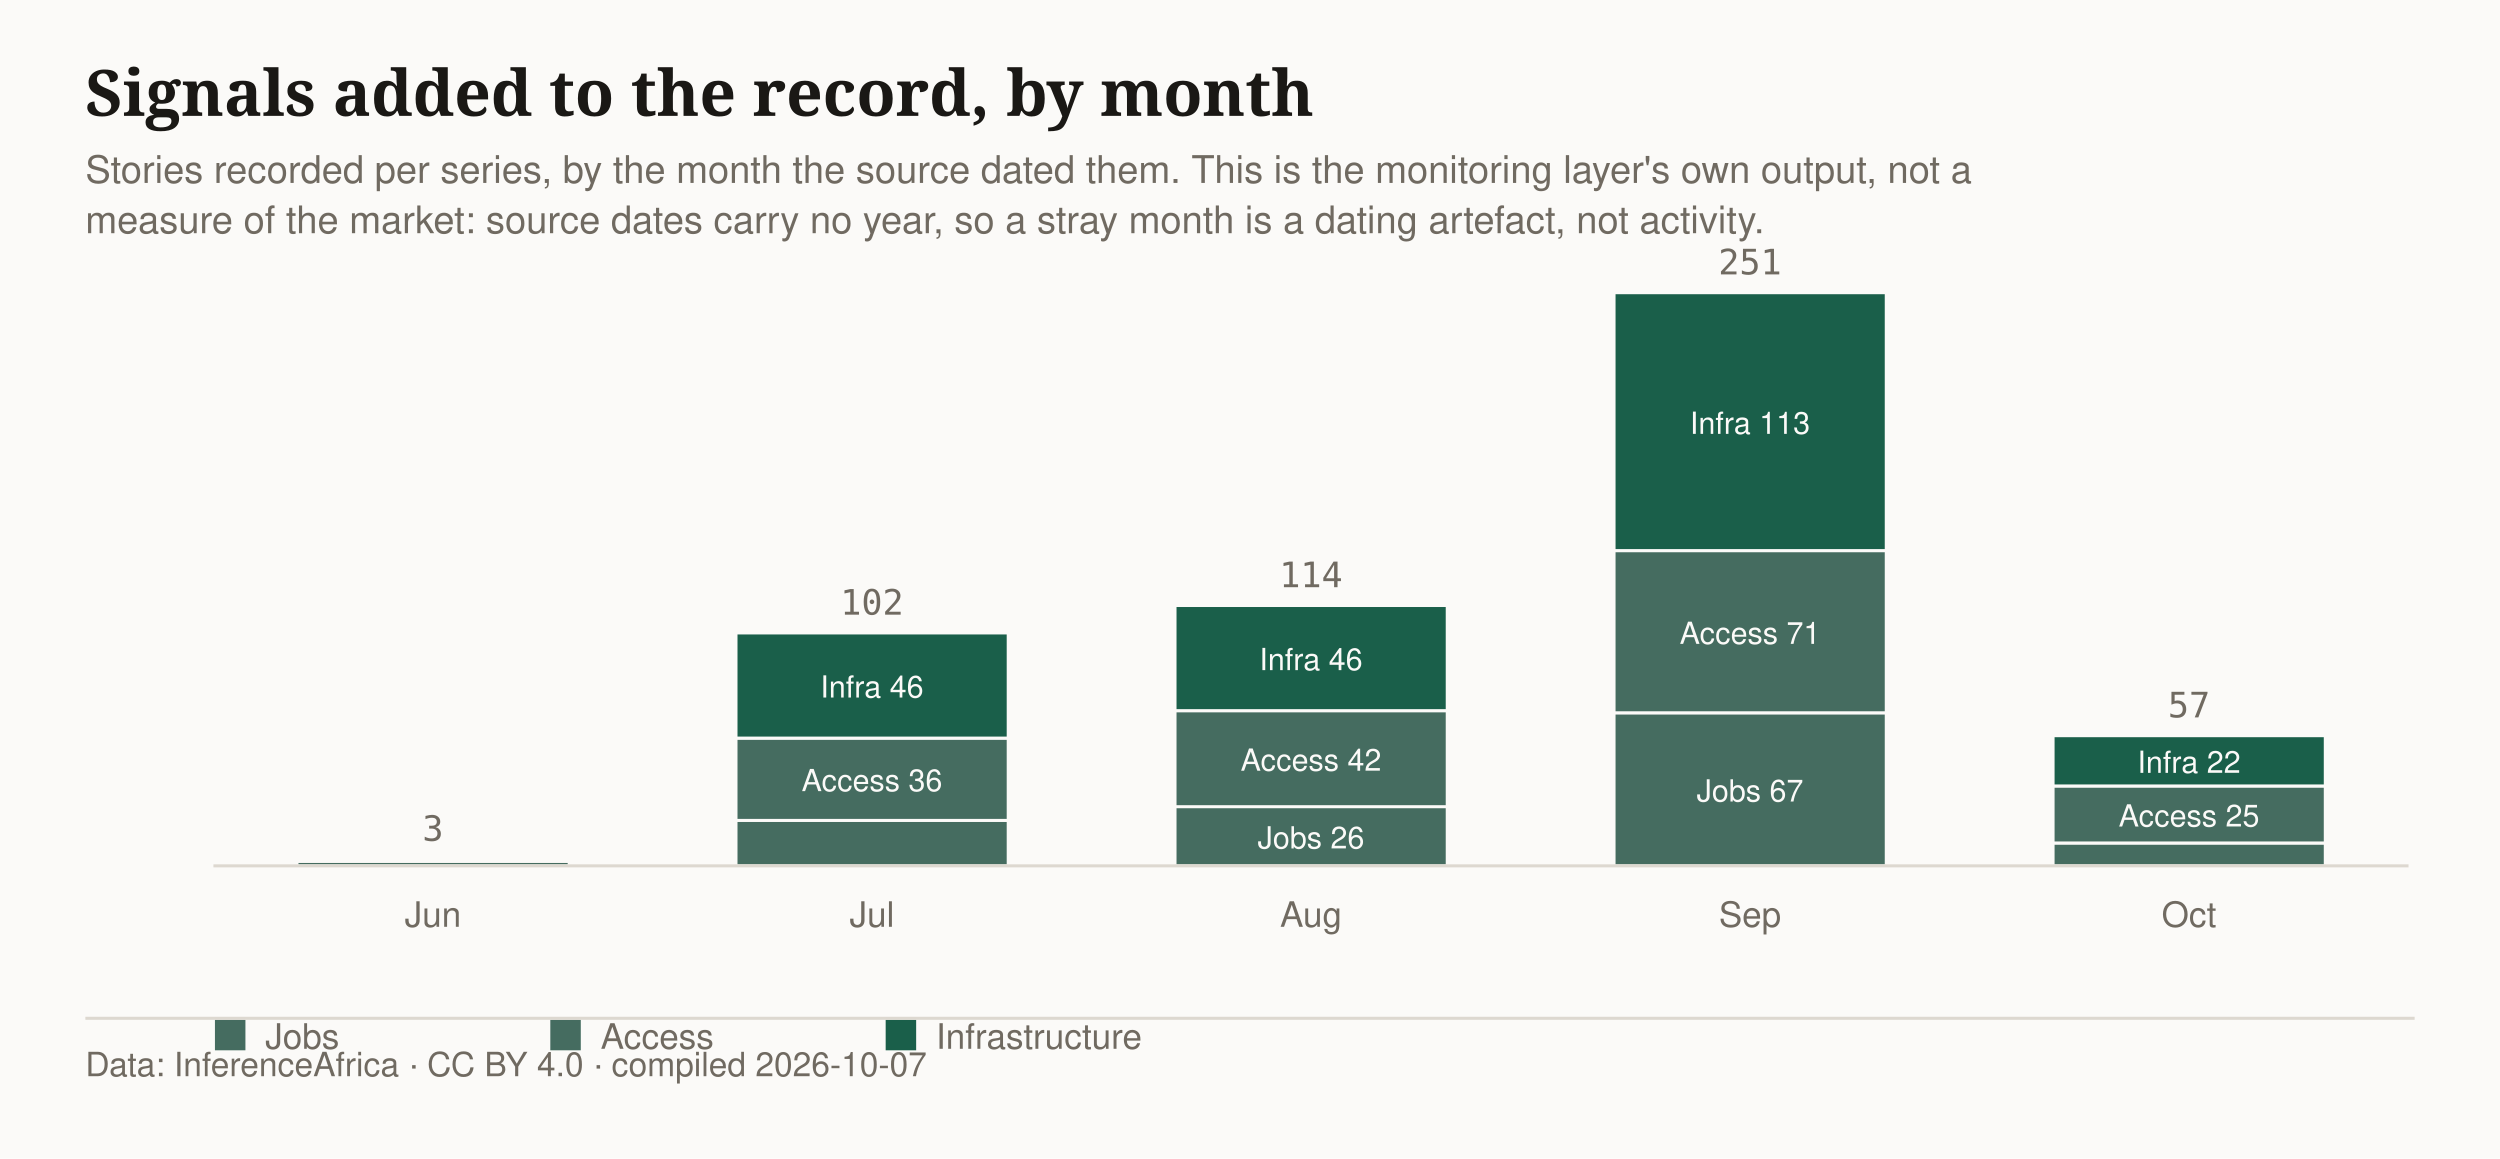
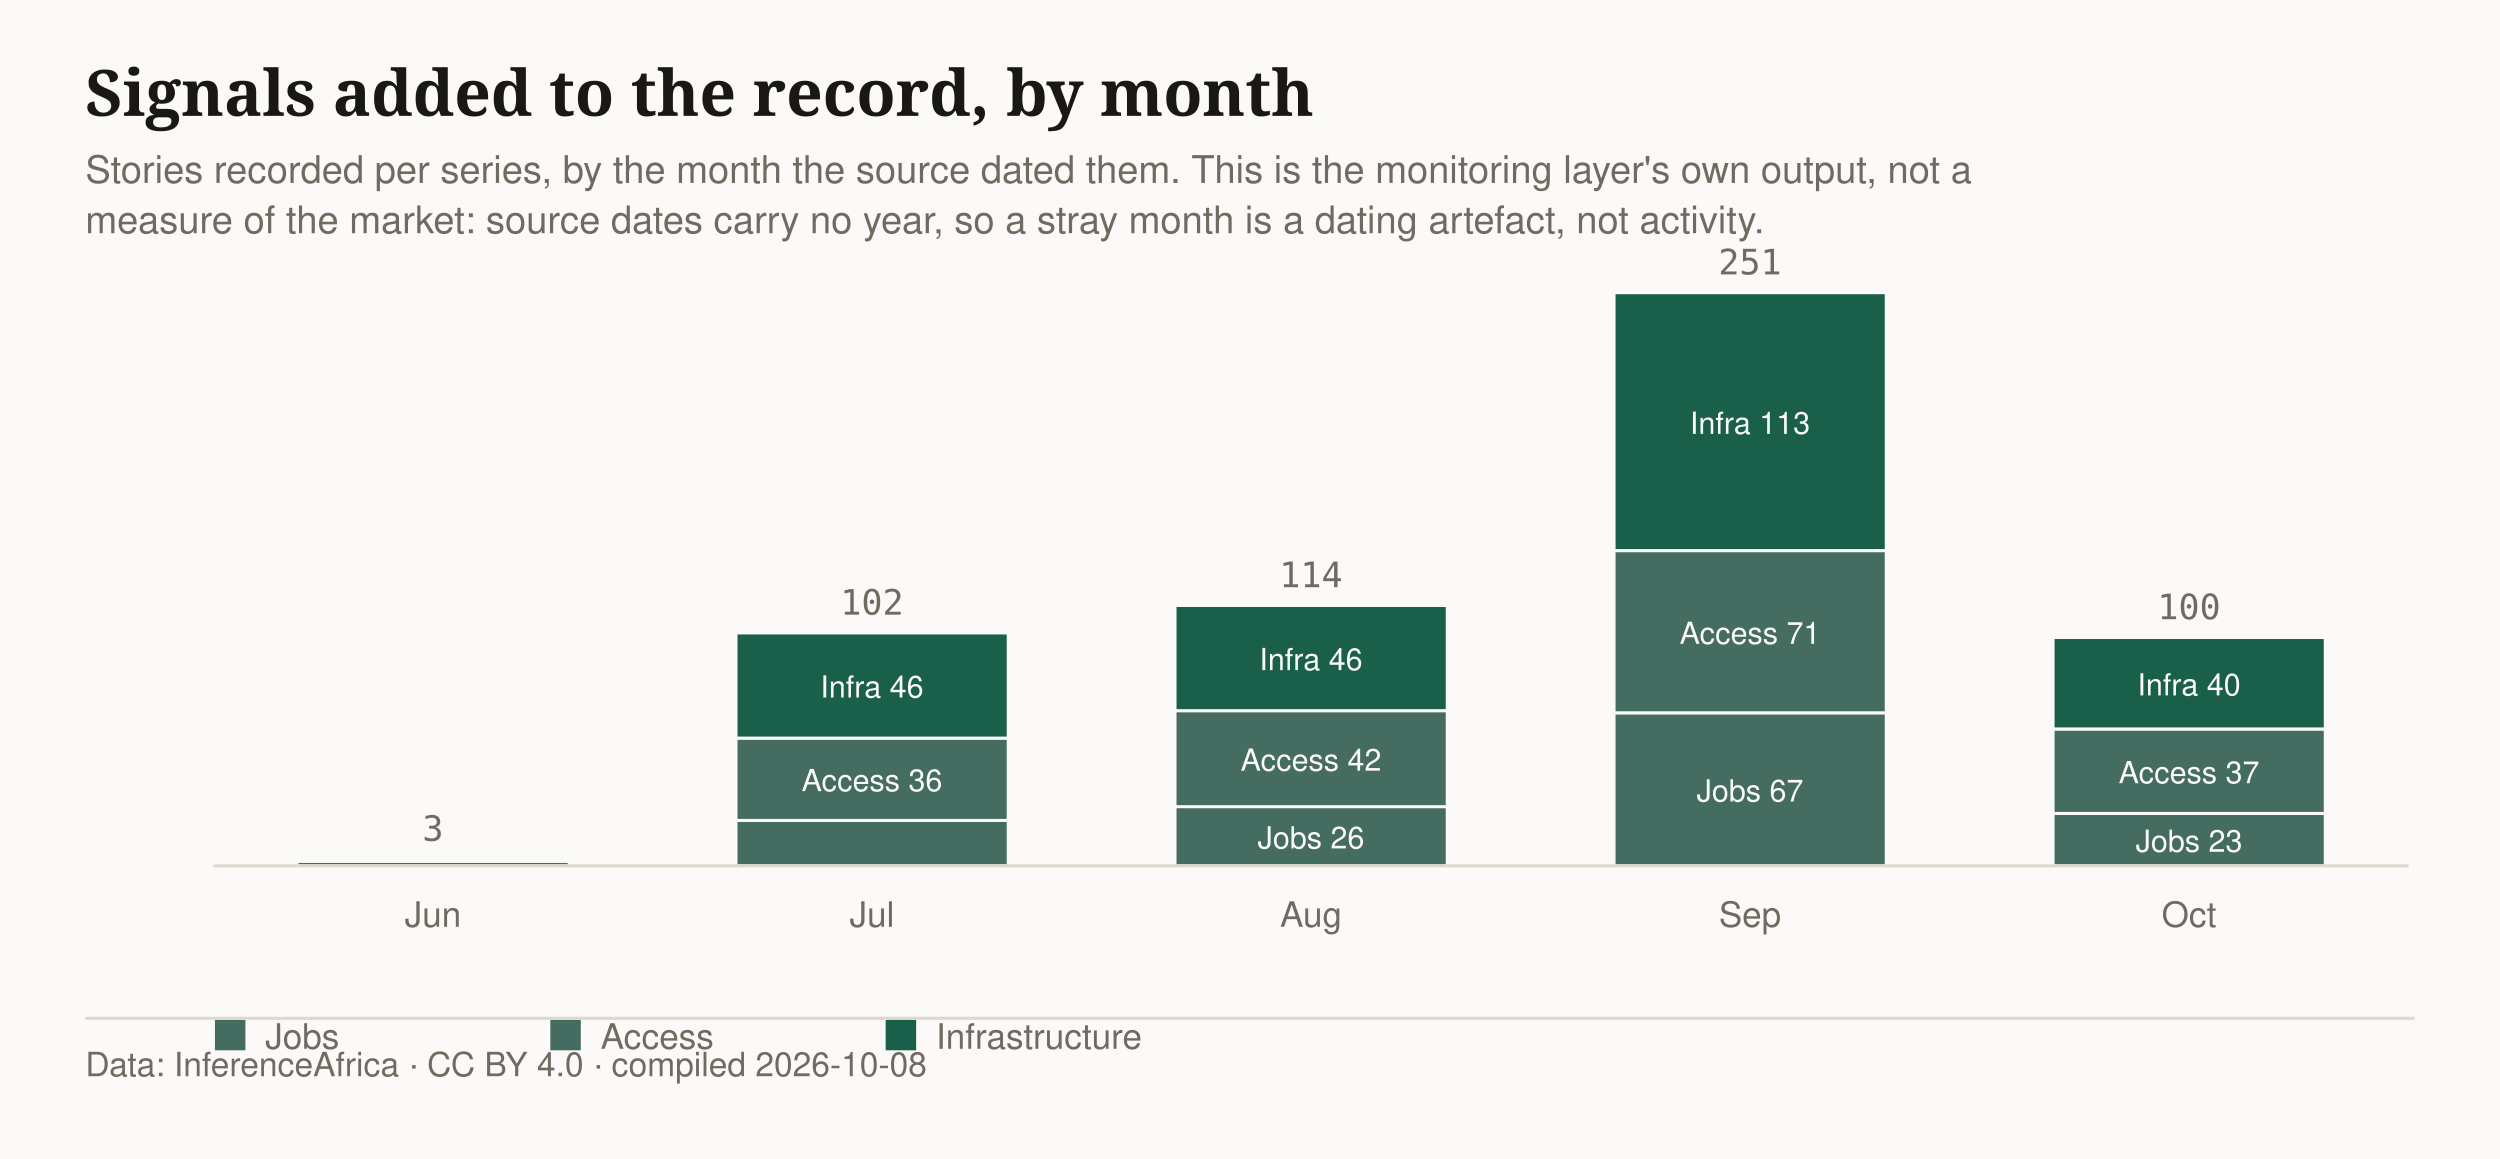
- <svg xmlns="http://www.w3.org/2000/svg" viewBox="0 0 820 380" width="820" height="380" role="img" aria-label="Signals added to the record by month and series: Jun 3, Jul 102, Aug 114, Sep 251, Oct 57. This measures the monitoring layer, not the market.">
+ <svg xmlns="http://www.w3.org/2000/svg" viewBox="0 0 820 380" width="820" height="380" role="img" aria-label="Signals added to the record by month and series: Jun 3, Jul 102, Aug 114, Sep 251, Oct 100. This measures the monitoring layer, not the market.">
  <defs>
    <pattern id="status-proposal" width="6" height="6" patternUnits="userSpaceOnUse">
      <path d="M0 6L6 0" stroke="#756342" stroke-width="1" />
    </pattern>
  </defs>
  <rect width="820" height="380" fill="#fbfaf8" />
  <text x="28" y="38" font-family="'Source Serif 4',Georgia,serif" font-size="21" font-weight="600" fill="#1a1815" style="font-variant-numeric:tabular-nums lining-nums">Signals added to the record, by month</text>
  <text x="28" y="60.0" font-family="IBM Plex Sans,-apple-system,'Segoe UI',Helvetica,Arial,sans-serif" font-size="12.5" fill="#706a61" style="font-variant-numeric:tabular-nums lining-nums">Stories recorded per series, by the month the source dated them. This is the monitoring layer's own output, not a</text>
  <text x="28" y="76.5" font-family="IBM Plex Sans,-apple-system,'Segoe UI',Helvetica,Arial,sans-serif" font-size="12.5" fill="#706a61" style="font-variant-numeric:tabular-nums lining-nums">measure of the market: source dates carry no year, so a stray month is a dating artefact, not activity.</text>
  <rect x="97.4" y="282.5" width="89.3" height="1.5" fill="#456c60" data-status="measured" stroke="#fbfaf8" stroke-width="1" />
  <rect x="97.4" y="281.8" width="89.3" height="0.7" fill="#1a5f4a" data-status="measured" stroke="#fbfaf8" stroke-width="1" />
  <text x="142.0" y="275.8" text-anchor="middle" font-family="'IBM Plex Mono',Consolas,monospace" font-size="11.5" fill="#706a61" style="font-variant-numeric:tabular-nums lining-nums">3</text>
  <text x="142.0" y="304" text-anchor="middle" font-family="IBM Plex Sans,-apple-system,'Segoe UI',Helvetica,Arial,sans-serif" font-size="11.5" fill="#706a61" style="font-variant-numeric:tabular-nums lining-nums">Jun</text>
  <rect x="241.4" y="269.0" width="89.3" height="15.0" fill="#456c60" data-status="measured" stroke="#fbfaf8" stroke-width="1" />
  <rect x="241.4" y="242.1" width="89.3" height="27.0" fill="#456c60" data-status="measured" stroke="#fbfaf8" stroke-width="1" />
  <text x="286.0" y="259.5" text-anchor="middle" font-family="IBM Plex Sans,-apple-system,'Segoe UI',Helvetica,Arial,sans-serif" font-size="10" fill="#fbfaf8" style="font-variant-numeric:tabular-nums lining-nums">Access 36</text>
  <rect x="241.4" y="207.6" width="89.3" height="34.5" fill="#1a5f4a" data-status="measured" stroke="#fbfaf8" stroke-width="1" />
  <text x="286.0" y="228.8" text-anchor="middle" font-family="IBM Plex Sans,-apple-system,'Segoe UI',Helvetica,Arial,sans-serif" font-size="10" fill="#fbfaf8" style="font-variant-numeric:tabular-nums lining-nums">Infra 46</text>
  <text x="286.0" y="201.6" text-anchor="middle" font-family="'IBM Plex Mono',Consolas,monospace" font-size="11.5" fill="#706a61" style="font-variant-numeric:tabular-nums lining-nums">102</text>
  <text x="286.0" y="304" text-anchor="middle" font-family="IBM Plex Sans,-apple-system,'Segoe UI',Helvetica,Arial,sans-serif" font-size="11.5" fill="#706a61" style="font-variant-numeric:tabular-nums lining-nums">Jul</text>
  <rect x="385.4" y="264.5" width="89.3" height="19.5" fill="#456c60" data-status="measured" stroke="#fbfaf8" stroke-width="1" />
  <text x="430.0" y="278.3" text-anchor="middle" font-family="IBM Plex Sans,-apple-system,'Segoe UI',Helvetica,Arial,sans-serif" font-size="10" fill="#fbfaf8" style="font-variant-numeric:tabular-nums lining-nums">Jobs 26</text>
  <rect x="385.4" y="233.1" width="89.3" height="31.5" fill="#456c60" data-status="measured" stroke="#fbfaf8" stroke-width="1" />
  <text x="430.0" y="252.8" text-anchor="middle" font-family="IBM Plex Sans,-apple-system,'Segoe UI',Helvetica,Arial,sans-serif" font-size="10" fill="#fbfaf8" style="font-variant-numeric:tabular-nums lining-nums">Access 42</text>
  <rect x="385.4" y="198.6" width="89.3" height="34.5" fill="#1a5f4a" data-status="measured" stroke="#fbfaf8" stroke-width="1" />
  <text x="430.0" y="219.8" text-anchor="middle" font-family="IBM Plex Sans,-apple-system,'Segoe UI',Helvetica,Arial,sans-serif" font-size="10" fill="#fbfaf8" style="font-variant-numeric:tabular-nums lining-nums">Infra 46</text>
  <text x="430.0" y="192.6" text-anchor="middle" font-family="'IBM Plex Mono',Consolas,monospace" font-size="11.5" fill="#706a61" style="font-variant-numeric:tabular-nums lining-nums">114</text>
  <text x="430.0" y="304" text-anchor="middle" font-family="IBM Plex Sans,-apple-system,'Segoe UI',Helvetica,Arial,sans-serif" font-size="11.5" fill="#706a61" style="font-variant-numeric:tabular-nums lining-nums">Aug</text>
  <rect x="529.4" y="233.8" width="89.3" height="50.2" fill="#456c60" data-status="measured" stroke="#fbfaf8" stroke-width="1" />
  <text x="574.0" y="262.9" text-anchor="middle" font-family="IBM Plex Sans,-apple-system,'Segoe UI',Helvetica,Arial,sans-serif" font-size="10" fill="#fbfaf8" style="font-variant-numeric:tabular-nums lining-nums">Jobs 67</text>
  <rect x="529.4" y="180.6" width="89.3" height="53.2" fill="#456c60" data-status="measured" stroke="#fbfaf8" stroke-width="1" />
  <text x="574.0" y="211.2" text-anchor="middle" font-family="IBM Plex Sans,-apple-system,'Segoe UI',Helvetica,Arial,sans-serif" font-size="10" fill="#fbfaf8" style="font-variant-numeric:tabular-nums lining-nums">Access 71</text>
  <rect x="529.4" y="96.0" width="89.3" height="84.6" fill="#1a5f4a" data-status="measured" stroke="#fbfaf8" stroke-width="1" />
  <text x="574.0" y="142.3" text-anchor="middle" font-family="IBM Plex Sans,-apple-system,'Segoe UI',Helvetica,Arial,sans-serif" font-size="10" fill="#fbfaf8" style="font-variant-numeric:tabular-nums lining-nums">Infra 113</text>
  <text x="574.0" y="90.0" text-anchor="middle" font-family="'IBM Plex Mono',Consolas,monospace" font-size="11.5" fill="#706a61" style="font-variant-numeric:tabular-nums lining-nums">251</text>
  <text x="574.0" y="304" text-anchor="middle" font-family="IBM Plex Sans,-apple-system,'Segoe UI',Helvetica,Arial,sans-serif" font-size="11.5" fill="#706a61" style="font-variant-numeric:tabular-nums lining-nums">Sep</text>
-   <rect x="673.4" y="276.5" width="89.3" height="7.5" fill="#456c60" data-status="measured" stroke="#fbfaf8" stroke-width="1" />
-   <rect x="673.4" y="257.8" width="89.3" height="18.7" fill="#456c60" data-status="measured" stroke="#fbfaf8" stroke-width="1" />
-   <text x="718.0" y="271.1" text-anchor="middle" font-family="IBM Plex Sans,-apple-system,'Segoe UI',Helvetica,Arial,sans-serif" font-size="10" fill="#fbfaf8" style="font-variant-numeric:tabular-nums lining-nums">Access 25</text>
-   <rect x="673.4" y="241.3" width="89.3" height="16.5" fill="#1a5f4a" data-status="measured" stroke="#fbfaf8" stroke-width="1" />
-   <text x="718.0" y="253.5" text-anchor="middle" font-family="IBM Plex Sans,-apple-system,'Segoe UI',Helvetica,Arial,sans-serif" font-size="10" fill="#fbfaf8" style="font-variant-numeric:tabular-nums lining-nums">Infra 22</text>
-   <text x="718.0" y="235.3" text-anchor="middle" font-family="'IBM Plex Mono',Consolas,monospace" font-size="11.5" fill="#706a61" style="font-variant-numeric:tabular-nums lining-nums">57</text>
+   <rect x="673.4" y="266.8" width="89.3" height="17.2" fill="#456c60" data-status="measured" stroke="#fbfaf8" stroke-width="1" />
+   <text x="718.0" y="279.4" text-anchor="middle" font-family="IBM Plex Sans,-apple-system,'Segoe UI',Helvetica,Arial,sans-serif" font-size="10" fill="#fbfaf8" style="font-variant-numeric:tabular-nums lining-nums">Jobs 23</text>
+   <rect x="673.4" y="239.1" width="89.3" height="27.7" fill="#456c60" data-status="measured" stroke="#fbfaf8" stroke-width="1" />
+   <text x="718.0" y="256.9" text-anchor="middle" font-family="IBM Plex Sans,-apple-system,'Segoe UI',Helvetica,Arial,sans-serif" font-size="10" fill="#fbfaf8" style="font-variant-numeric:tabular-nums lining-nums">Access 37</text>
+   <rect x="673.4" y="209.1" width="89.3" height="30.0" fill="#1a5f4a" data-status="measured" stroke="#fbfaf8" stroke-width="1" />
+   <text x="718.0" y="228.1" text-anchor="middle" font-family="IBM Plex Sans,-apple-system,'Segoe UI',Helvetica,Arial,sans-serif" font-size="10" fill="#fbfaf8" style="font-variant-numeric:tabular-nums lining-nums">Infra 40</text>
+   <text x="718.0" y="203.1" text-anchor="middle" font-family="'IBM Plex Mono',Consolas,monospace" font-size="11.5" fill="#706a61" style="font-variant-numeric:tabular-nums lining-nums">100</text>
  <text x="718.0" y="304" text-anchor="middle" font-family="IBM Plex Sans,-apple-system,'Segoe UI',Helvetica,Arial,sans-serif" font-size="11.5" fill="#706a61" style="font-variant-numeric:tabular-nums lining-nums">Oct</text>
  <line x1="70" y1="284" x2="790" y2="284" stroke="#ddd8d0" />
  <rect x="70" y="334" width="11" height="11" fill="#456c60" data-status="measured" stroke="#fbfaf8" stroke-width="1" />
  <text x="87" y="344" font-family="IBM Plex Sans,-apple-system,'Segoe UI',Helvetica,Arial,sans-serif" font-size="11.5" fill="#706a61" style="font-variant-numeric:tabular-nums lining-nums">Jobs</text>
  <rect x="180" y="334" width="11" height="11" fill="#456c60" data-status="measured" stroke="#fbfaf8" stroke-width="1" />
  <text x="197" y="344" font-family="IBM Plex Sans,-apple-system,'Segoe UI',Helvetica,Arial,sans-serif" font-size="11.5" fill="#706a61" style="font-variant-numeric:tabular-nums lining-nums">Access</text>
  <rect x="290" y="334" width="11" height="11" fill="#1a5f4a" data-status="measured" stroke="#fbfaf8" stroke-width="1" />
  <text x="307" y="344" font-family="IBM Plex Sans,-apple-system,'Segoe UI',Helvetica,Arial,sans-serif" font-size="11.5" fill="#706a61" style="font-variant-numeric:tabular-nums lining-nums">Infrastructure</text>
  <line x1="28" y1="334" x2="792" y2="334" stroke="#ddd8d0" />
-   <text x="28" y="353" font-family="IBM Plex Sans,-apple-system,'Segoe UI',Helvetica,Arial,sans-serif" font-size="11" fill="#706a61" style="font-variant-numeric:tabular-nums lining-nums">Data: InferenceAfrica · CC BY 4.0 · compiled 2026-10-07</text>
+   <text x="28" y="353" font-family="IBM Plex Sans,-apple-system,'Segoe UI',Helvetica,Arial,sans-serif" font-size="11" fill="#706a61" style="font-variant-numeric:tabular-nums lining-nums">Data: InferenceAfrica · CC BY 4.0 · compiled 2026-10-08</text>
</svg>
